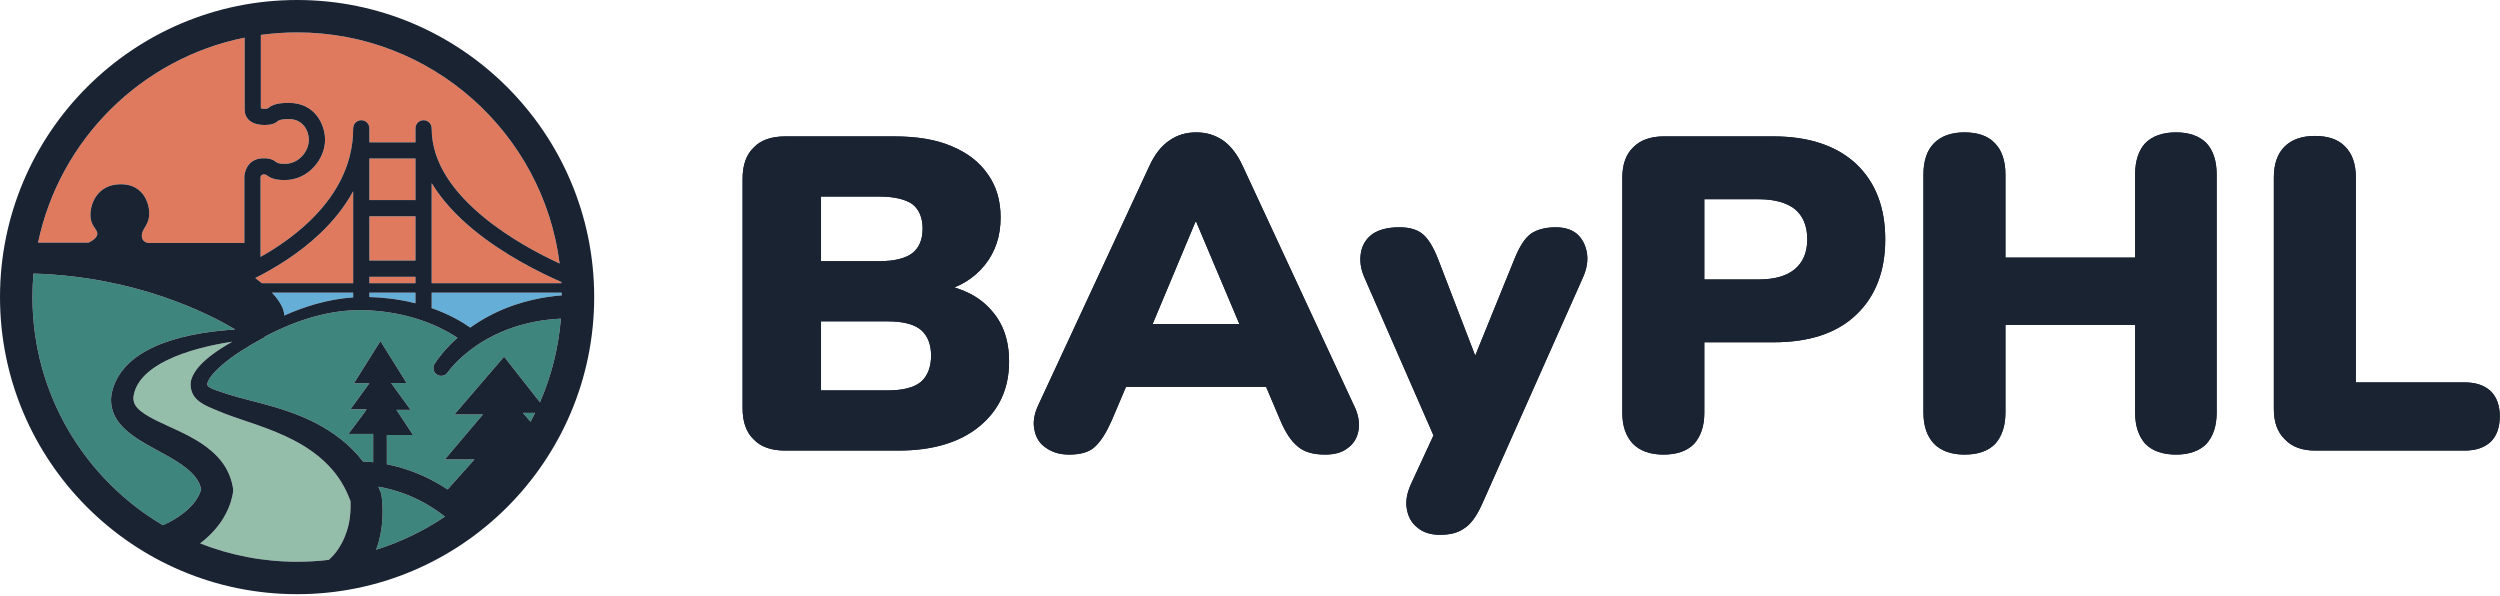
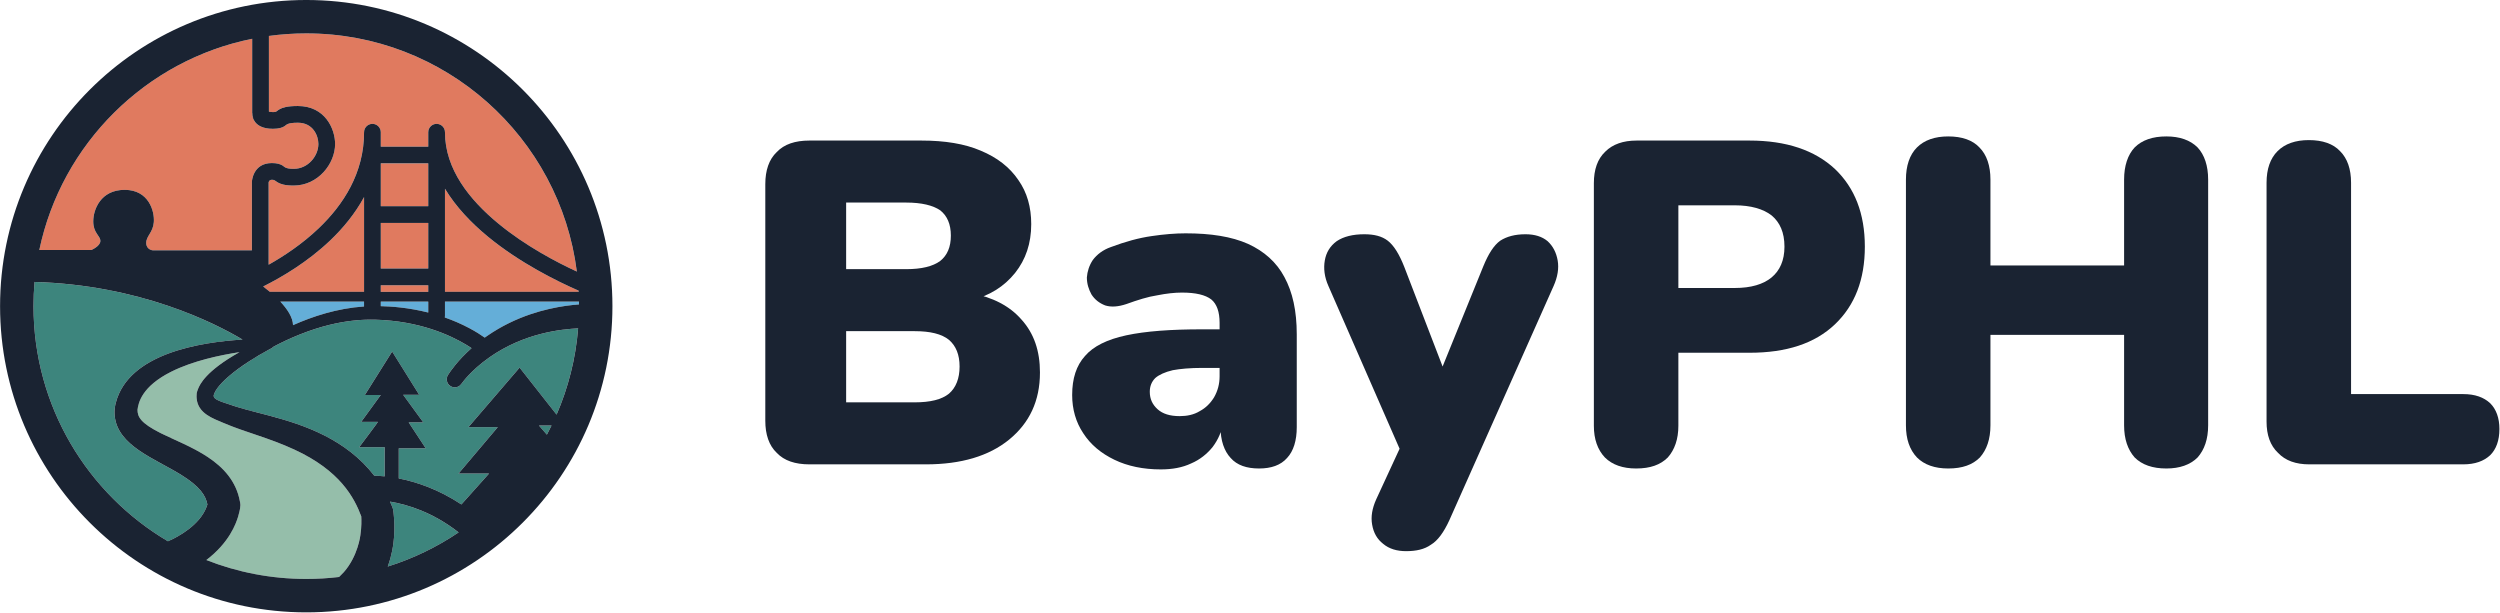
- <svg xmlns="http://www.w3.org/2000/svg" width="100%" height="100%" viewBox="0 0 1683 401" version="1.1" xml:space="preserve" style="fill-rule:evenodd;clip-rule:evenodd;stroke-linejoin:round;stroke-miterlimit:2;">
-   <g transform="matrix(1,0,0,1,-100.025,-99.9978)">
-     <g transform="matrix(1.93899,0,0,1.49998,-1037.6,0)">
-       <g transform="matrix(0.91024,0,0,1,48.0328,0)">
-         <g transform="matrix(0.562371,0,0,0.661711,401.437,-60.8421)">
-           <path d="M620.279,384.754L620.279,380.416L589.034,380.416L589.034,384.754L620.279,384.754ZM589.034,339.407L589.034,369.416L620.279,369.416L620.279,339.407L589.034,339.407ZM578.034,384.754L578.034,322.402C572.113,333.299 564.28,342.794 555.753,350.925C540.798,365.186 523.748,375.193 511.642,381.237C512.951,382.223 514.467,383.411 516.066,384.754L578.034,384.754ZM589.034,300.212L589.034,328.407L620.279,328.407L620.279,300.212L589.034,300.212ZM719.258,384.754L719.216,383.979C705.483,377.989 680.716,365.868 659.541,348.435C648.47,339.32 638.433,328.756 631.279,316.901L631.279,384.754L719.258,384.754ZM504.414,218.228C434.333,232.346 378.975,287.336 364.317,357.22L398.595,357.22C398.595,357.22 404.503,354.734 404.503,351.268C404.503,347.803 399.819,346.192 399.819,338.419C399.819,330.646 404.655,317.645 420.489,317.645C436.322,317.645 440.221,331.657 439.678,338.87C439.161,345.726 434.665,348.009 434.665,352.55C434.665,357.091 438.941,357.449 438.941,357.449L504.218,357.449L504.218,312.54C504.218,312.446 504.221,312.353 504.225,312.259C504.225,312.259 504.756,300.024 517.36,300.024C520.956,300.024 522.834,300.754 524.246,301.542C525.723,302.366 525.951,303.823 531.709,303.823C541.257,303.823 547.976,295.271 547.976,287.501C547.976,281.924 544.408,273.476 534.473,273.476C527.011,273.476 527.066,274.982 525.492,275.884C524.098,276.682 522.129,277.474 518.01,277.474C511.033,277.474 507.982,275.024 506.466,273.183L505.364,271.499L504.731,269.881L504.663,269.19C504.469,268.615 504.372,267.954 504.414,267.192L504.414,218.228ZM515.218,366.918C525.338,361.231 537.336,353.288 548.161,342.965C564.382,327.497 578.034,306.605 578.034,279.718C578.034,276.682 580.499,274.218 583.534,274.218C586.57,274.218 589.034,276.682 589.034,279.718L589.034,289.212L620.279,289.212L620.279,279.718C620.279,276.682 622.743,274.218 625.779,274.218C628.814,274.218 631.279,276.682 631.279,279.718C631.279,304.083 647.487,324.263 666.532,339.943C684.202,354.49 704.495,365.156 718.068,371.422C706.863,283.088 631.356,214.694 540,214.694C531.66,214.694 523.453,215.264 515.414,216.367L515.414,266.169C516.024,266.303 516.998,266.474 518.01,266.474C519.808,266.474 520.173,266.212 520.692,265.798C521.21,265.383 521.781,264.972 522.5,264.573C524.288,263.582 527.291,262.476 534.473,262.476C552.345,262.476 558.976,277.468 558.976,287.501C558.976,300.516 547.703,314.823 531.709,314.823C525.671,314.823 522.976,313.759 521.232,312.771C520.612,312.42 520.094,312.058 519.613,311.692C519.131,311.327 518.764,311.024 517.36,311.024C515.601,311.024 515.269,312.462 515.218,312.769L515.218,366.918ZM504.663,269.19C504.84,269.711 505.097,270.161 505.404,270.549C505.071,270.074 504.811,269.543 504.642,268.973L504.663,269.19ZM504.642,268.973L504.437,266.894C504.427,266.995 504.419,267.095 504.414,267.192L504.414,267.401C504.414,267.947 504.493,268.475 504.642,268.973Z" style="fill:rgb(224,122,95);" />
-           <path d="M522.928,391.188C527.442,395.994 531.198,401.525 531.301,406.69C544.128,400.956 560.367,395.575 578.038,394.4C578.036,394.333 578.034,394.265 578.034,394.197L578.034,391.188L522.928,391.188ZM589.034,391.188L589.034,394.189C595.671,394.332 607.103,395.067 620.279,398.386L620.279,391.188L589.034,391.188ZM631.279,391.188L631.279,400.616C631.279,400.968 631.246,401.313 631.182,401.646C636.445,403.482 641.842,405.766 647.206,408.605C651.576,410.919 655.097,413.218 657.457,414.891C657.979,414.517 658.511,414.143 659.052,413.769C678.36,400.448 697.901,395.881 710.705,393.997C713.599,393.571 717.026,393.242 719.499,393.04C719.495,392.422 719.488,391.804 719.477,391.188L631.279,391.188Z" style="fill:rgb(100,174,216);" />
-           <path d="M474.245,561.254C494.611,569.286 516.794,573.699 540,573.699C547.297,573.699 554.494,573.262 561.564,572.414C562.352,571.482 563.182,570.957 564.734,569.196C574.068,558.6 575.607,544.913 575.609,544.9C576.438,539.483 576.312,534.816 576.193,532.507C571.55,520.15 562.271,502.433 532.124,488.543C515.112,480.704 500.044,477.243 485.669,471.093C478.708,468.115 468.619,464.867 467.835,454.711C467.816,454.468 467.702,452.984 467.871,451.663C468.012,450.566 468.692,448.871 468.786,448.636C469.921,445.81 473.762,436.929 496.077,424.445C483.298,426.399 465.444,430.164 451.221,437.278C431.589,447.096 429.513,457.926 428.948,462.311C428.912,466.87 430.792,471.05 444.34,477.812C462.212,486.731 491.467,495.729 496.35,522.802C496.769,525.125 496.728,525.142 496.405,527.477C496.382,527.648 495.916,530.172 495.172,532.613C493.709,537.412 489.371,549.692 474.245,561.254Z" style="fill:rgb(149,190,170);" />
-           <path d="M593.624,565.539C610.355,560.301 626.036,552.678 640.268,543.069C623.303,529.827 606.67,524.722 595.097,522.813C596.776,526.42 597.013,527.416 597.115,527.841C597.295,528.596 598.844,538.565 597.407,549.795C597.216,551.29 596.509,557.634 593.624,565.539ZM698.354,478.746C699.414,476.767 700.438,474.765 701.425,472.742C697.225,472.735 693.125,472.721 693.125,472.721L698.354,478.746ZM704.738,465.551C712.392,447.923 717.298,428.829 718.915,408.813C708.271,409.319 683.505,411.703 660.5,427.902C647.956,436.734 642.452,444.911 642.226,445.147C641.744,445.649 641.349,446.252 640.78,446.652C640.519,446.836 639.016,447.894 636.895,447.544C636.572,447.49 634.707,447.182 633.423,445.368C632.18,443.609 632.48,441.798 632.532,441.483C632.745,440.201 632.822,440.215 633.517,439.118C634.819,437.065 639.642,429.916 648.783,421.809C640.717,416.424 622.718,406.533 595.992,403.779C583.252,402.465 563.666,401.698 535.743,412.819C528.681,415.632 522.691,418.575 518.066,421.051C517.611,421.83 517.112,421.879 515.818,422.573C509.319,426.059 502.251,430.362 496.121,434.781C493.695,436.529 491.415,438.296 489.376,440.038C481.316,446.923 479.551,450.921 479.06,452.959C479.103,454.313 479.424,455.411 485.365,457.5C498.484,462.115 503.485,462.949 516.44,466.429C538.425,472.333 566.053,481.557 584.753,505.746C586.697,505.795 589,505.924 591.608,506.189L591.608,486.998L574.823,486.998C574.823,486.998 587.425,470.332 587.119,470.332L576.148,470.332L589.036,452.629L578.578,452.629L596.528,424.047L614.309,452.527L603.78,452.527L617.018,470.68L607.392,470.68L618.617,487.728L600.865,487.728L600.865,507.567C612.299,509.8 626.888,514.597 642.093,524.666L660.276,504.332L640.207,504.332L666.026,473.803L646.715,473.803L680.399,434.614C680.399,434.614 696.065,454.512 704.738,465.551ZM361.197,378.258C360.734,383.51 360.498,388.826 360.498,394.197C360.498,460.054 396.041,517.676 448.975,548.909C451.152,547.985 465.736,541.608 472.376,530.419C473.771,528.069 474.511,526.134 474.951,524.702C473.826,518.946 470.251,512.962 457.381,505.023C440.026,494.318 415.92,486.051 413.942,466.448C413.486,461.925 414.416,458.732 414.663,457.781C423.123,425.169 470.667,417.843 498.072,416.174C479.458,405.079 430.396,380.262 361.197,378.258Z" style="fill:rgb(61,133,125);" />
-           <path d="M540,192.694C651.212,192.694 741.502,282.985 741.502,394.197C741.502,505.409 651.212,595.699 540,595.699C428.788,595.699 338.498,505.409 338.498,394.197C338.498,282.985 428.788,192.694 540,192.694ZM522.928,391.188C527.442,395.994 531.198,401.525 531.301,406.69C544.128,400.956 560.367,395.575 578.038,394.4C578.036,394.333 578.034,394.265 578.034,394.197L578.034,391.188L522.928,391.188ZM698.354,478.746C699.414,476.767 700.438,474.765 701.425,472.742C697.225,472.735 693.125,472.721 693.125,472.721L698.354,478.746ZM631.279,391.188L631.279,400.616C631.279,400.968 631.246,401.313 631.182,401.646C636.445,403.482 641.842,405.766 647.206,408.605C651.576,410.919 655.097,413.218 657.457,414.891C657.979,414.517 658.511,414.143 659.052,413.769C678.36,400.448 697.901,395.881 710.705,393.997C713.599,393.571 717.026,393.242 719.499,393.04C719.495,392.422 719.488,391.804 719.477,391.188L631.279,391.188ZM361.197,378.258C360.734,383.51 360.498,388.826 360.498,394.197C360.498,460.054 396.041,517.676 448.975,548.909C451.152,547.985 465.736,541.608 472.376,530.419C473.771,528.069 474.511,526.134 474.951,524.702C473.826,518.946 470.251,512.962 457.381,505.023C440.026,494.318 415.92,486.051 413.942,466.448C413.486,461.925 414.416,458.732 414.663,457.781C423.123,425.169 470.667,417.843 498.072,416.174C479.458,405.079 430.396,380.262 361.197,378.258ZM593.624,565.539C610.355,560.301 626.036,552.678 640.268,543.069C623.303,529.827 606.67,524.722 595.097,522.813C596.776,526.42 597.013,527.416 597.115,527.841C597.295,528.596 598.844,538.565 597.407,549.795C597.216,551.29 596.509,557.634 593.624,565.539ZM620.279,384.754L620.279,380.416L589.034,380.416L589.034,384.754L620.279,384.754ZM474.245,561.254C494.611,569.286 516.794,573.699 540,573.699C547.297,573.699 554.494,573.262 561.564,572.414C562.352,571.482 563.182,570.957 564.734,569.196C574.068,558.6 575.607,544.913 575.609,544.9C576.438,539.483 576.312,534.816 576.193,532.507C571.55,520.15 562.271,502.433 532.124,488.543C515.112,480.704 500.044,477.243 485.669,471.093C478.708,468.115 468.619,464.867 467.835,454.711C467.816,454.468 467.702,452.984 467.871,451.663C468.012,450.566 468.692,448.871 468.786,448.636C469.921,445.81 473.762,436.929 496.077,424.445C483.298,426.399 465.444,430.164 451.221,437.278C431.589,447.096 429.513,457.926 428.948,462.311C428.912,466.87 430.792,471.05 444.34,477.812C462.212,486.731 491.467,495.729 496.35,522.802C496.769,525.125 496.728,525.142 496.405,527.477C496.382,527.648 495.916,530.172 495.172,532.613C493.709,537.412 489.371,549.692 474.245,561.254ZM589.034,339.407L589.034,369.416L620.279,369.416L620.279,339.407L589.034,339.407ZM578.034,384.754L578.034,322.402C572.113,333.299 564.28,342.794 555.753,350.925C540.798,365.186 523.748,375.193 511.642,381.237C512.951,382.223 514.467,383.411 516.066,384.754L578.034,384.754ZM589.034,300.212L589.034,328.407L620.279,328.407L620.279,300.212L589.034,300.212ZM589.034,391.188L589.034,394.189C595.671,394.332 607.103,395.067 620.279,398.386L620.279,391.188L589.034,391.188ZM704.738,465.551C712.392,447.923 717.298,428.829 718.915,408.813C708.271,409.319 683.505,411.703 660.5,427.902C647.956,436.734 642.452,444.911 642.226,445.147C641.744,445.649 641.349,446.252 640.78,446.652C640.519,446.836 639.016,447.894 636.895,447.544C636.572,447.49 634.707,447.182 633.423,445.368C632.18,443.609 632.48,441.798 632.532,441.483C632.745,440.201 632.822,440.215 633.517,439.118C634.819,437.065 639.642,429.916 648.783,421.809C640.717,416.424 622.718,406.533 595.992,403.779C583.252,402.465 563.666,401.698 535.743,412.819C528.681,415.632 522.691,418.575 518.066,421.051C517.611,421.83 517.112,421.879 515.818,422.573C506.746,427.439 496.567,433.896 489.376,440.038C481.316,446.923 479.551,450.921 479.06,452.959C479.103,454.313 479.424,455.411 485.365,457.5C498.484,462.115 503.485,462.949 516.44,466.429C538.425,472.333 566.053,481.557 584.753,505.746C586.697,505.795 589,505.924 591.608,506.189L591.608,486.998L574.823,486.998C574.823,486.998 587.425,470.332 587.119,470.332L576.148,470.332L589.036,452.629L578.578,452.629L596.528,424.047L614.309,452.527L603.78,452.527L617.018,470.68L607.392,470.68L618.617,487.728L600.865,487.728L600.865,507.567C612.299,509.8 626.888,514.597 642.093,524.666L660.276,504.332L640.207,504.332L666.026,473.803L646.715,473.803L680.399,434.614C680.399,434.614 696.065,454.512 704.738,465.551ZM719.258,384.754L719.216,383.979C705.483,377.989 680.716,365.868 659.541,348.435C648.47,339.32 638.433,328.756 631.279,316.901L631.279,384.754L719.258,384.754ZM504.414,218.228C434.333,232.346 378.975,287.336 364.317,357.22L398.595,357.22C398.595,357.22 404.503,354.734 404.503,351.268C404.503,347.803 399.819,346.192 399.819,338.419C399.819,330.646 404.655,317.645 420.489,317.645C436.322,317.645 440.221,331.657 439.678,338.87C439.161,345.726 434.665,348.009 434.665,352.55C434.665,357.091 438.941,357.449 438.941,357.449L504.218,357.449L504.218,312.54C504.218,312.446 504.221,312.353 504.225,312.259C504.225,312.259 504.756,300.024 517.36,300.024C520.956,300.024 522.834,300.754 524.246,301.542C525.723,302.366 525.951,303.823 531.709,303.823C541.257,303.823 547.976,295.271 547.976,287.501C547.976,281.924 544.408,273.476 534.473,273.476C527.011,273.476 527.066,274.982 525.492,275.884C524.098,276.682 522.129,277.474 518.01,277.474C511.033,277.474 507.982,275.024 506.466,273.183L505.364,271.499L504.731,269.881L504.663,269.19C504.469,268.615 504.372,267.954 504.414,267.192L504.414,218.228ZM515.218,366.918C525.338,361.231 537.336,353.288 548.161,342.965C564.382,327.497 578.034,306.605 578.034,279.718C578.034,276.682 580.499,274.218 583.534,274.218C586.57,274.218 589.034,276.682 589.034,279.718L589.034,289.212L620.279,289.212L620.279,279.718C620.279,276.682 622.743,274.218 625.779,274.218C628.814,274.218 631.279,276.682 631.279,279.718C631.279,304.083 647.487,324.263 666.532,339.943C684.202,354.49 704.495,365.156 718.068,371.422C706.863,283.088 631.356,214.694 540,214.694C531.66,214.694 523.453,215.264 515.414,216.367L515.414,266.169C516.024,266.303 516.998,266.474 518.01,266.474C519.808,266.474 520.173,266.212 520.692,265.798C521.21,265.383 521.781,264.972 522.5,264.573C524.288,263.582 527.291,262.476 534.473,262.476C552.345,262.476 558.976,277.468 558.976,287.501C558.976,300.516 547.703,314.823 531.709,314.823C525.671,314.823 522.976,313.759 521.232,312.771C520.612,312.42 520.094,312.058 519.613,311.692C519.131,311.327 518.764,311.024 517.36,311.024C515.601,311.024 515.269,312.462 515.218,312.769L515.218,366.918ZM504.663,269.19C504.84,269.711 505.097,270.161 505.404,270.549C505.071,270.074 504.811,269.543 504.642,268.973L504.663,269.19ZM504.642,268.973L504.437,266.894C504.427,266.995 504.419,267.095 504.414,267.192L504.414,267.401C504.414,267.947 504.493,268.475 504.642,268.973Z" style="fill:rgb(26,35,50);" />
+ <svg xmlns="http://www.w3.org/2000/svg" clip-rule="evenodd" fill-rule="evenodd" stroke-linejoin="round" stroke-miterlimit="2" version="1.1" viewBox="0 0 1633 400" xml:space="preserve">
+   <g transform="translate(-100 -100)">
+     <g transform="matrix(1.939 0 0 1.5 -1037.6 0)">
+       <g transform="matrix(.91024 0 0 1 48.033 0)">
+         <g transform="matrix(.56237 0 0 .66171 401.44 -60.842)">
+           <path d="m620.28 384.75v-4.338h-31.245v4.338h31.245zm-31.245-45.347v30.009h31.245v-30.009h-31.245zm-11 45.347v-62.352c-5.921 10.897-13.754 20.392-22.281 28.523-14.955 14.261-32.005 24.268-44.111 30.312 1.309 0.986 2.825 2.174 4.424 3.517h61.968zm11-84.542v28.195h31.245v-28.195h-31.245zm130.22 84.542-0.042-0.775c-13.733-5.99-38.5-18.111-59.675-35.544-11.071-9.115-21.108-19.679-28.262-31.534v67.853h87.979zm-214.84-166.53c-70.081 14.118-125.44 69.108-140.1 138.99h34.278s5.908-2.486 5.908-5.952c0-3.465-4.684-5.076-4.684-12.849s4.836-20.774 20.67-20.774c15.833 0 19.732 14.012 19.189 21.225-0.517 6.856-5.013 9.139-5.013 13.68s4.276 4.899 4.276 4.899h65.277v-44.909c0-0.094 3e-3 -0.187 7e-3 -0.281 0 0 0.531-12.235 13.135-12.235 3.596 0 5.474 0.73 6.886 1.518 1.477 0.824 1.705 2.281 7.463 2.281 9.548 0 16.267-8.552 16.267-16.322 0-5.577-3.568-14.025-13.503-14.025-7.462 0-7.407 1.506-8.981 2.408-1.394 0.798-3.363 1.59-7.482 1.59-6.977 0-10.028-2.45-11.544-4.291l-1.102-1.684-0.633-1.618-0.068-0.691c-0.194-0.575-0.291-1.236-0.249-1.998v-48.964zm10.804 148.69c10.12-5.687 22.118-13.63 32.943-23.953 16.221-15.468 29.873-36.36 29.873-63.247 0-3.036 2.465-5.5 5.5-5.5 3.036 0 5.5 2.464 5.5 5.5v9.494h31.245v-9.494c0-3.036 2.464-5.5 5.5-5.5 3.035 0 5.5 2.464 5.5 5.5 0 24.365 16.208 44.545 35.253 60.225 17.67 14.547 37.963 25.213 51.536 31.479-11.205-88.334-86.712-156.73-178.07-156.73-8.34 0-16.547 0.57-24.586 1.673v49.802c0.61 0.134 1.584 0.305 2.596 0.305 1.798 0 2.163-0.262 2.682-0.676 0.518-0.415 1.089-0.826 1.808-1.225 1.788-0.991 4.791-2.097 11.973-2.097 17.872 0 24.503 14.992 24.503 25.025 0 13.015-11.273 27.322-27.267 27.322-6.038 0-8.733-1.064-10.477-2.052-0.62-0.351-1.138-0.713-1.619-1.079-0.482-0.365-0.849-0.668-2.253-0.668-1.759 0-2.091 1.438-2.142 1.745v54.149zm-10.555-97.728c0.177 0.521 0.434 0.971 0.741 1.359-0.333-0.475-0.593-1.006-0.762-1.576l0.021 0.217zm-0.021-0.217-0.205-2.079c-0.01 0.101-0.018 0.201-0.023 0.298v0.209c0 0.546 0.079 1.074 0.228 1.572z" fill="#e07a5f" />
+           <path d="m522.93 391.19c4.514 4.806 8.27 10.337 8.373 15.502 12.827-5.734 29.066-11.115 46.737-12.29-2e-3 -0.067-4e-3 -0.135-4e-3 -0.203v-3.009h-55.106zm66.106 0v3.001c6.637 0.143 18.069 0.878 31.245 4.197v-7.198h-31.245zm42.245 0v9.428c0 0.352-0.033 0.697-0.097 1.03 5.263 1.836 10.66 4.12 16.024 6.959 4.37 2.314 7.891 4.613 10.251 6.286 0.522-0.374 1.054-0.748 1.595-1.122 19.308-13.321 38.849-17.888 51.653-19.772 2.894-0.426 6.321-0.755 8.794-0.957-4e-3 -0.618-0.011-1.236-0.022-1.852h-88.198z" fill="#64aed8" />
+           <path d="m474.24 561.25c20.366 8.032 42.549 12.445 65.755 12.445 7.297 0 14.494-0.437 21.564-1.285 0.788-0.932 1.618-1.457 3.17-3.218 9.334-10.596 10.873-24.283 10.875-24.296 0.829-5.417 0.703-10.084 0.584-12.393-4.643-12.357-13.922-30.074-44.069-43.964-17.012-7.839-32.08-11.3-46.455-17.45-6.961-2.978-17.05-6.226-17.834-16.382-0.019-0.243-0.133-1.727 0.036-3.048 0.141-1.097 0.821-2.792 0.915-3.027 1.135-2.826 4.976-11.707 27.291-24.191-12.779 1.954-30.633 5.719-44.856 12.833-19.632 9.818-21.708 20.648-22.273 25.033-0.036 4.559 1.844 8.739 15.392 15.501 17.872 8.919 47.127 17.917 52.01 44.99 0.419 2.323 0.378 2.34 0.055 4.675-0.023 0.171-0.489 2.695-1.233 5.136-1.463 4.799-5.801 17.079-20.927 28.641z" fill="#95beaa" />
+           <path d="m593.62 565.54c16.731-5.238 32.412-12.861 46.644-22.47-16.965-13.242-33.598-18.347-45.171-20.256 1.679 3.607 1.916 4.603 2.018 5.028 0.18 0.755 1.729 10.724 0.292 21.954-0.191 1.495-0.898 7.839-3.783 15.744zm104.73-86.793c1.06-1.979 2.084-3.981 3.071-6.004-4.2-7e-3 -8.3-0.021-8.3-0.021l5.229 6.025zm6.384-13.195c7.654-17.628 12.56-36.722 14.177-56.738-10.644 0.506-35.41 2.89-58.415 19.089-12.544 8.832-18.048 17.009-18.274 17.245-0.482 0.502-0.877 1.105-1.446 1.505-0.261 0.184-1.764 1.242-3.885 0.892-0.323-0.054-2.188-0.362-3.472-2.176-1.243-1.759-0.943-3.57-0.891-3.885 0.213-1.282 0.29-1.268 0.985-2.365 1.302-2.053 6.125-9.202 15.266-17.309-8.066-5.385-26.065-15.276-52.791-18.03-12.74-1.314-32.326-2.081-60.249 9.04-7.062 2.813-13.052 5.756-17.677 8.232-0.455 0.779-0.954 0.828-2.248 1.522-6.499 3.486-13.567 7.789-19.697 12.208-2.426 1.748-4.706 3.515-6.745 5.257-8.06 6.885-9.825 10.883-10.316 12.921 0.043 1.354 0.364 2.452 6.305 4.541 13.119 4.615 18.12 5.449 31.075 8.929 21.985 5.904 49.613 15.128 68.313 39.317 1.944 0.049 4.247 0.178 6.855 0.443v-19.191h-16.785s12.602-16.666 12.296-16.666h-10.971l12.888-17.703h-10.458l17.95-28.582 17.781 28.48h-10.529l13.238 18.153h-9.626l11.225 17.048h-17.752v19.839c11.434 2.233 26.023 7.03 41.228 17.099l18.183-20.334h-20.069l25.819-30.529h-19.311l33.684-39.189s15.666 19.898 24.339 30.937zm-343.54-87.293c-0.463 5.252-0.699 10.568-0.699 15.939 0 65.857 35.543 123.48 88.477 154.71 2.177-0.924 16.761-7.301 23.401-18.49 1.395-2.35 2.135-4.285 2.575-5.717-1.125-5.756-4.7-11.74-17.57-19.679-17.355-10.705-41.461-18.972-43.439-38.575-0.456-4.523 0.474-7.716 0.721-8.667 8.46-32.612 56.004-39.938 83.409-41.607-18.614-11.095-67.676-35.912-136.88-37.916z" fill="#3d857d" />
+           <path d="m540 192.69c111.21 0 201.5 90.291 201.5 201.5s-90.29 201.5-201.5 201.5-201.5-90.29-201.5-201.5 90.29-201.5 201.5-201.5zm-17.072 198.49c4.514 4.806 8.27 10.337 8.373 15.502 12.827-5.734 29.066-11.115 46.737-12.29-2e-3 -0.067-4e-3 -0.135-4e-3 -0.203v-3.009h-55.106zm175.43 87.558c1.06-1.979 2.084-3.981 3.071-6.004-4.2-7e-3 -8.3-0.021-8.3-0.021l5.229 6.025zm-67.075-87.558v9.428c0 0.352-0.033 0.697-0.097 1.03 5.263 1.836 10.66 4.12 16.024 6.959 4.37 2.314 7.891 4.613 10.251 6.286 0.522-0.374 1.054-0.748 1.595-1.122 19.308-13.321 38.849-17.888 51.653-19.772 2.894-0.426 6.321-0.755 8.794-0.957-4e-3 -0.618-0.011-1.236-0.022-1.852h-88.198zm-270.08-12.93c-0.463 5.252-0.699 10.568-0.699 15.939 0 65.857 35.543 123.48 88.477 154.71 2.177-0.924 16.761-7.301 23.401-18.49 1.395-2.35 2.135-4.285 2.575-5.717-1.125-5.756-4.7-11.74-17.57-19.679-17.355-10.705-41.461-18.972-43.439-38.575-0.456-4.523 0.474-7.716 0.721-8.667 8.46-32.612 56.004-39.938 83.409-41.607-18.614-11.095-67.676-35.912-136.88-37.916zm232.43 187.28c16.731-5.238 32.412-12.861 46.644-22.47-16.965-13.242-33.598-18.347-45.171-20.256 1.679 3.607 1.916 4.603 2.018 5.028 0.18 0.755 1.729 10.724 0.292 21.954-0.191 1.495-0.898 7.839-3.783 15.744zm26.655-180.78v-4.338h-31.245v4.338h31.245zm-146.03 176.5c20.366 8.032 42.549 12.445 65.755 12.445 7.297 0 14.494-0.437 21.564-1.285 0.788-0.932 1.618-1.457 3.17-3.218 9.334-10.596 10.873-24.283 10.875-24.296 0.829-5.417 0.703-10.084 0.584-12.393-4.643-12.357-13.922-30.074-44.069-43.964-17.012-7.839-32.08-11.3-46.455-17.45-6.961-2.978-17.05-6.226-17.834-16.382-0.019-0.243-0.133-1.727 0.036-3.048 0.141-1.097 0.821-2.792 0.915-3.027 1.135-2.826 4.976-11.707 27.291-24.191-12.779 1.954-30.633 5.719-44.856 12.833-19.632 9.818-21.708 20.648-22.273 25.033-0.036 4.559 1.844 8.739 15.392 15.501 17.872 8.919 47.127 17.917 52.01 44.99 0.419 2.323 0.378 2.34 0.055 4.675-0.023 0.171-0.489 2.695-1.233 5.136-1.463 4.799-5.801 17.079-20.927 28.641zm114.79-221.85v30.009h31.245v-30.009h-31.245zm-11 45.347v-62.352c-5.921 10.897-13.754 20.392-22.281 28.523-14.955 14.261-32.005 24.268-44.111 30.312 1.309 0.986 2.825 2.174 4.424 3.517h61.968zm11-84.542v28.195h31.245v-28.195h-31.245zm0 90.976v3.001c6.637 0.143 18.069 0.878 31.245 4.197v-7.198h-31.245zm115.7 74.363c7.654-17.628 12.56-36.722 14.177-56.738-10.644 0.506-35.41 2.89-58.415 19.089-12.544 8.832-18.048 17.009-18.274 17.245-0.482 0.502-0.877 1.105-1.446 1.505-0.261 0.184-1.764 1.242-3.885 0.892-0.323-0.054-2.188-0.362-3.472-2.176-1.243-1.759-0.943-3.57-0.891-3.885 0.213-1.282 0.29-1.268 0.985-2.365 1.302-2.053 6.125-9.202 15.266-17.309-8.066-5.385-26.065-15.276-52.791-18.03-12.74-1.314-32.326-2.081-60.249 9.04-7.062 2.813-13.052 5.756-17.677 8.232-0.455 0.779-0.954 0.828-2.248 1.522-9.072 4.866-19.251 11.323-26.442 17.465-8.06 6.885-9.825 10.883-10.316 12.921 0.043 1.354 0.364 2.452 6.305 4.541 13.119 4.615 18.12 5.449 31.075 8.929 21.985 5.904 49.613 15.128 68.313 39.317 1.944 0.049 4.247 0.178 6.855 0.443v-19.191h-16.785s12.602-16.666 12.296-16.666h-10.971l12.888-17.703h-10.458l17.95-28.582 17.781 28.48h-10.529l13.238 18.153h-9.626l11.225 17.048h-17.752v19.839c11.434 2.233 26.023 7.03 41.228 17.099l18.183-20.334h-20.069l25.819-30.529h-19.311l33.684-39.189s15.666 19.898 24.339 30.937zm14.52-80.797-0.042-0.775c-13.733-5.99-38.5-18.111-59.675-35.544-11.071-9.115-21.108-19.679-28.262-31.534v67.853h87.979zm-214.84-166.53c-70.081 14.118-125.44 69.108-140.1 138.99h34.278s5.908-2.486 5.908-5.952c0-3.465-4.684-5.076-4.684-12.849s4.836-20.774 20.67-20.774c15.833 0 19.732 14.012 19.189 21.225-0.517 6.856-5.013 9.139-5.013 13.68s4.276 4.899 4.276 4.899h65.277v-44.909c0-0.094 3e-3 -0.187 7e-3 -0.281 0 0 0.531-12.235 13.135-12.235 3.596 0 5.474 0.73 6.886 1.518 1.477 0.824 1.705 2.281 7.463 2.281 9.548 0 16.267-8.552 16.267-16.322 0-5.577-3.568-14.025-13.503-14.025-7.462 0-7.407 1.506-8.981 2.408-1.394 0.798-3.363 1.59-7.482 1.59-6.977 0-10.028-2.45-11.544-4.291l-1.102-1.684-0.633-1.618-0.068-0.691c-0.194-0.575-0.291-1.236-0.249-1.998v-48.964zm10.804 148.69c10.12-5.687 22.118-13.63 32.943-23.953 16.221-15.468 29.873-36.36 29.873-63.247 0-3.036 2.465-5.5 5.5-5.5 3.036 0 5.5 2.464 5.5 5.5v9.494h31.245v-9.494c0-3.036 2.464-5.5 5.5-5.5 3.035 0 5.5 2.464 5.5 5.5 0 24.365 16.208 44.545 35.253 60.225 17.67 14.547 37.963 25.213 51.536 31.479-11.205-88.334-86.712-156.73-178.07-156.73-8.34 0-16.547 0.57-24.586 1.673v49.802c0.61 0.134 1.584 0.305 2.596 0.305 1.798 0 2.163-0.262 2.682-0.676 0.518-0.415 1.089-0.826 1.808-1.225 1.788-0.991 4.791-2.097 11.973-2.097 17.872 0 24.503 14.992 24.503 25.025 0 13.015-11.273 27.322-27.267 27.322-6.038 0-8.733-1.064-10.477-2.052-0.62-0.351-1.138-0.713-1.619-1.079-0.482-0.365-0.849-0.668-2.253-0.668-1.759 0-2.091 1.438-2.142 1.745v54.149zm-10.555-97.728c0.177 0.521 0.434 0.971 0.741 1.359-0.333-0.475-0.593-1.006-0.762-1.576l0.021 0.217zm-0.021-0.217-0.205-2.079c-0.01 0.101-0.018 0.201-0.023 0.298v0.209c0 0.546 0.079 1.074 0.228 1.572z" fill="#1a2332" />
        </g>
-         <g transform="matrix(6.41647,0,0,7.54991,-5370.17,-690.793)">
-           <g transform="matrix(26.4907,0,0,26.4907,971.614,127.111)">
-             <path d="M0.16,-0C0.129,-0 0.105,-0.008 0.089,-0.025C0.072,-0.041 0.064,-0.065 0.064,-0.095L0.064,-0.61C0.064,-0.64 0.072,-0.664 0.089,-0.68C0.105,-0.697 0.129,-0.705 0.16,-0.705L0.404,-0.705C0.455,-0.705 0.498,-0.698 0.533,-0.683C0.569,-0.668 0.596,-0.647 0.615,-0.619C0.634,-0.592 0.643,-0.56 0.643,-0.523C0.643,-0.481 0.631,-0.446 0.608,-0.417C0.584,-0.387 0.552,-0.367 0.511,-0.357L0.511,-0.373C0.559,-0.364 0.596,-0.345 0.622,-0.315C0.649,-0.285 0.662,-0.247 0.662,-0.2C0.662,-0.138 0.639,-0.09 0.595,-0.054C0.551,-0.018 0.49,-0 0.414,-0L0.16,-0ZM0.24,-0.135L0.389,-0.135C0.423,-0.135 0.448,-0.141 0.464,-0.154C0.479,-0.167 0.487,-0.187 0.487,-0.213C0.487,-0.239 0.479,-0.258 0.464,-0.271C0.448,-0.284 0.423,-0.29 0.389,-0.29L0.24,-0.29L0.24,-0.135ZM0.24,-0.425L0.371,-0.425C0.404,-0.425 0.429,-0.431 0.445,-0.443C0.46,-0.455 0.468,-0.473 0.468,-0.498C0.468,-0.523 0.46,-0.541 0.445,-0.553C0.429,-0.564 0.404,-0.57 0.371,-0.57L0.24,-0.57L0.24,-0.425Z" style="fill:rgb(26,35,50);fill-rule:nonzero;" />
+         <g transform="matrix(6.4165 0 0 7.5499 -5370.2 -690.79)">
+           <g transform="matrix(26.491 0 0 26.491 971.61 127.11)">
+             <path d="m0.16-0c-0.031 0-0.055-8e-3 -0.071-0.025-0.017-0.016-0.025-0.04-0.025-0.07v-0.515c0-0.03 8e-3 -0.054 0.025-0.07 0.016-0.017 0.04-0.025 0.071-0.025h0.244c0.051 0 0.094 7e-3 0.129 0.022 0.036 0.015 0.063 0.036 0.082 0.064 0.019 0.027 0.028 0.059 0.028 0.096 0 0.042-0.012 0.077-0.035 0.106-0.024 0.03-0.056 0.05-0.097 0.06v-0.016c0.048 9e-3 0.085 0.028 0.111 0.058 0.027 0.03 0.04 0.068 0.04 0.115 0 0.062-0.023 0.11-0.067 0.146s-0.105 0.054-0.181 0.054h-0.254zm0.08-0.135h0.149c0.034 0 0.059-6e-3 0.075-0.019 0.015-0.013 0.023-0.033 0.023-0.059s-8e-3 -0.045-0.023-0.058c-0.016-0.013-0.041-0.019-0.075-0.019h-0.149v0.155zm0-0.29h0.131c0.033 0 0.058-6e-3 0.074-0.018 0.015-0.012 0.023-0.03 0.023-0.055s-8e-3 -0.043-0.023-0.055c-0.016-0.011-0.041-0.017-0.074-0.017h-0.131v0.145z" fill="#1a2332" fill-rule="nonzero" />
          </g>
-           <g transform="matrix(26.4907,0,0,26.4907,990.159,127.111)">
-             <path d="M0.097,0.009C0.076,0.009 0.059,0.004 0.045,-0.006C0.031,-0.015 0.022,-0.029 0.019,-0.046C0.015,-0.063 0.018,-0.082 0.028,-0.103L0.277,-0.639C0.289,-0.665 0.304,-0.684 0.322,-0.696C0.339,-0.708 0.359,-0.714 0.382,-0.714C0.405,-0.714 0.424,-0.708 0.442,-0.696C0.459,-0.684 0.474,-0.665 0.486,-0.639L0.735,-0.103C0.746,-0.082 0.749,-0.062 0.746,-0.045C0.743,-0.028 0.735,-0.015 0.721,-0.005C0.708,0.005 0.691,0.009 0.671,0.009C0.644,0.009 0.624,0.003 0.61,-0.009C0.595,-0.021 0.582,-0.041 0.571,-0.067L0.517,-0.194L0.587,-0.143L0.175,-0.143L0.246,-0.194L0.192,-0.067C0.18,-0.04 0.168,-0.021 0.155,-0.009C0.143,0.003 0.123,0.009 0.097,0.009ZM0.38,-0.513L0.264,-0.236L0.236,-0.284L0.527,-0.284L0.499,-0.236L0.382,-0.513L0.38,-0.513Z" style="fill:rgb(26,35,50);fill-rule:nonzero;" />
+           <g transform="matrix(26.491 0 0 26.491 990.21 127.11)">
+             <path d="m0.223 0.011c-0.038 0-0.072-7e-3 -0.101-0.021s-0.052-0.033-0.068-0.058c-0.016-0.024-0.024-0.052-0.024-0.083 0-0.036 9e-3 -0.064 0.028-0.085 0.018-0.021 0.048-0.036 0.09-0.045s0.097-0.013 0.165-0.013h0.055v0.084h-0.055c-0.026 0-0.048 2e-3 -0.064 5e-3 -0.017 4e-3 -0.03 0.01-0.038 0.017-8e-3 8e-3 -0.012 0.018-0.012 0.03 0 0.016 6e-3 0.028 0.017 0.038s0.027 0.015 0.048 0.015c0.016 0 0.031-3e-3 0.044-0.011 0.013-7e-3 0.023-0.017 0.031-0.03 8e-3 -0.014 0.012-0.029 0.012-0.046v-0.116c0-0.024-6e-3 -0.041-0.018-0.051-0.013-0.01-0.034-0.015-0.064-0.015-0.016 0-0.034 2e-3 -0.054 6e-3 -0.02 3e-3 -0.042 0.01-0.067 0.019-0.018 6e-3 -0.033 7e-3 -0.046 3e-3 -0.013-5e-3 -0.023-0.013-0.03-0.024-6e-3 -0.011-0.01-0.023-0.01-0.037 1e-3 -0.013 5e-3 -0.026 0.013-0.038 9e-3 -0.012 0.022-0.022 0.039-0.028 0.032-0.012 0.061-0.02 0.089-0.024 0.027-4e-3 0.052-6e-3 0.074-6e-3 0.055 0 0.1 7e-3 0.136 0.023 0.035 0.016 0.062 0.04 0.079 0.072 0.018 0.033 0.027 0.074 0.027 0.125v0.202c0 0.029-7e-3 0.052-0.021 0.067-0.014 0.016-0.035 0.023-0.061 0.023-0.027 0-0.048-7e-3 -0.062-0.023-0.014-0.015-0.022-0.038-0.022-0.067v-0.026l6e-3 0.014c-3e-3 0.021-0.011 0.039-0.023 0.055-0.012 0.015-0.028 0.028-0.047 0.036-0.019 9e-3 -0.041 0.013-0.066 0.013z" fill="#1a2332" fill-rule="nonzero" />
          </g>
-           <g transform="matrix(26.4907,0,0,26.4907,1009.59,127.111)">
-             <path d="M0.195,0.189C0.175,0.189 0.158,0.184 0.145,0.173C0.132,0.163 0.124,0.149 0.121,0.131C0.118,0.114 0.121,0.096 0.13,0.076L0.197,-0.069L0.197,0.003L0.026,-0.388C0.017,-0.408 0.015,-0.427 0.018,-0.444C0.021,-0.461 0.029,-0.475 0.044,-0.486C0.059,-0.496 0.079,-0.501 0.104,-0.501C0.125,-0.501 0.142,-0.497 0.155,-0.487C0.168,-0.477 0.18,-0.458 0.191,-0.43L0.291,-0.17L0.257,-0.17L0.363,-0.431C0.374,-0.458 0.386,-0.477 0.4,-0.487C0.414,-0.496 0.432,-0.501 0.455,-0.501C0.475,-0.501 0.491,-0.496 0.503,-0.486C0.515,-0.475 0.522,-0.461 0.525,-0.444C0.528,-0.427 0.525,-0.408 0.516,-0.388L0.289,0.122C0.277,0.148 0.264,0.166 0.249,0.175C0.235,0.185 0.217,0.189 0.195,0.189Z" style="fill:rgb(26,35,50);fill-rule:nonzero;" />
+           <g transform="matrix(26.491 0 0 26.491 1005.1 127.11)">
+             <path d="m0.195 0.189c-0.02 0-0.037-5e-3 -0.05-0.016-0.013-0.01-0.021-0.024-0.024-0.042-3e-3 -0.017 0-0.035 9e-3 -0.055l0.067-0.145v0.072l-0.171-0.391c-9e-3 -0.02-0.011-0.039-8e-3 -0.056s0.011-0.031 0.026-0.042c0.015-0.01 0.035-0.015 0.06-0.015 0.021 0 0.038 4e-3 0.051 0.014s0.025 0.029 0.036 0.057l0.1 0.26h-0.034l0.106-0.261c0.011-0.027 0.023-0.046 0.037-0.056 0.014-9e-3 0.032-0.014 0.055-0.014 0.02 0 0.036 5e-3 0.048 0.015 0.012 0.011 0.019 0.025 0.022 0.042s0 0.036-9e-3 0.056l-0.227 0.51c-0.012 0.026-0.025 0.044-0.04 0.053-0.014 0.01-0.032 0.014-0.054 0.014z" fill="#1a2332" fill-rule="nonzero" />
          </g>
-           <g transform="matrix(26.4907,0,0,26.4907,1023.91,127.111)">
-             <path d="M0.156,0.009C0.127,0.009 0.104,0.001 0.088,-0.015C0.072,-0.032 0.064,-0.055 0.064,-0.084L0.064,-0.612C0.064,-0.642 0.072,-0.665 0.089,-0.681C0.105,-0.697 0.128,-0.705 0.157,-0.705L0.403,-0.705C0.483,-0.705 0.545,-0.684 0.589,-0.643C0.632,-0.602 0.654,-0.546 0.654,-0.474C0.654,-0.402 0.632,-0.346 0.589,-0.305C0.545,-0.263 0.483,-0.243 0.403,-0.243L0.248,-0.243L0.248,-0.084C0.248,-0.055 0.24,-0.032 0.225,-0.015C0.209,0.001 0.187,0.009 0.156,0.009ZM0.248,-0.384L0.371,-0.384C0.406,-0.384 0.433,-0.392 0.451,-0.407C0.469,-0.422 0.479,-0.444 0.479,-0.474C0.479,-0.505 0.469,-0.527 0.451,-0.542C0.433,-0.556 0.406,-0.564 0.371,-0.564L0.248,-0.564L0.248,-0.384Z" style="fill:rgb(26,35,50);fill-rule:nonzero;" />
+           <g transform="matrix(26.491 0 0 26.491 1019.4 127.11)">
+             <path d="m0.156 9e-3c-0.029 0-0.052-8e-3 -0.068-0.024-0.016-0.017-0.024-0.04-0.024-0.069v-0.528c0-0.03 8e-3 -0.053 0.025-0.069 0.016-0.016 0.039-0.024 0.068-0.024h0.246c0.08 0 0.142 0.021 0.186 0.062 0.043 0.041 0.065 0.097 0.065 0.169s-0.022 0.128-0.065 0.169c-0.044 0.042-0.106 0.062-0.186 0.062h-0.155v0.159c0 0.029-8e-3 0.052-0.023 0.069-0.016 0.016-0.038 0.024-0.069 0.024zm0.092-0.393h0.123c0.035 0 0.062-8e-3 0.08-0.023s0.028-0.037 0.028-0.067c0-0.031-0.01-0.053-0.028-0.068-0.018-0.014-0.045-0.022-0.08-0.022h-0.123v0.18z" fill="#1a2332" fill-rule="nonzero" />
          </g>
-           <g transform="matrix(26.4907,0,0,26.4907,1041.81,127.111)">
-             <path d="M0.156,0.009C0.127,0.009 0.104,0.001 0.088,-0.015C0.072,-0.032 0.064,-0.055 0.064,-0.085L0.064,-0.62C0.064,-0.65 0.072,-0.674 0.088,-0.69C0.104,-0.706 0.127,-0.714 0.156,-0.714C0.186,-0.714 0.209,-0.706 0.224,-0.69C0.24,-0.674 0.248,-0.65 0.248,-0.62L0.248,-0.433L0.539,-0.433L0.539,-0.62C0.539,-0.65 0.547,-0.674 0.562,-0.69C0.578,-0.706 0.601,-0.714 0.631,-0.714C0.66,-0.714 0.683,-0.706 0.699,-0.69C0.714,-0.674 0.722,-0.65 0.722,-0.62L0.722,-0.085C0.722,-0.055 0.714,-0.032 0.699,-0.015C0.683,0.001 0.66,0.009 0.631,0.009C0.601,0.009 0.578,0.001 0.562,-0.015C0.547,-0.032 0.539,-0.055 0.539,-0.085L0.539,-0.282L0.248,-0.282L0.248,-0.085C0.248,-0.055 0.24,-0.032 0.225,-0.015C0.209,0.001 0.187,0.009 0.156,0.009Z" style="fill:rgb(26,35,50);fill-rule:nonzero;" />
+           <g transform="matrix(26.491 0 0 26.491 1037.4 127.11)">
+             <path d="m0.156 9e-3c-0.029 0-0.052-8e-3 -0.068-0.024-0.016-0.017-0.024-0.04-0.024-0.07v-0.535c0-0.03 8e-3 -0.054 0.024-0.07s0.039-0.024 0.068-0.024c0.03 0 0.053 8e-3 0.068 0.024 0.016 0.016 0.024 0.04 0.024 0.07v0.187h0.291v-0.187c0-0.03 8e-3 -0.054 0.023-0.07 0.016-0.016 0.039-0.024 0.069-0.024 0.029 0 0.052 8e-3 0.068 0.024 0.015 0.016 0.023 0.04 0.023 0.07v0.535c0 0.03-8e-3 0.053-0.023 0.07-0.016 0.016-0.039 0.024-0.068 0.024-0.03 0-0.053-8e-3 -0.069-0.024-0.015-0.017-0.023-0.04-0.023-0.07v-0.197h-0.291v0.197c0 0.03-8e-3 0.053-0.023 0.07-0.016 0.016-0.038 0.024-0.069 0.024z" fill="#1a2332" fill-rule="nonzero" />
          </g>
-           <g transform="matrix(26.4907,0,0,26.4907,1062.64,127.111)">
-             <path d="M0.157,-0C0.128,-0 0.105,-0.008 0.089,-0.025C0.072,-0.041 0.064,-0.064 0.064,-0.093L0.064,-0.613C0.064,-0.643 0.072,-0.666 0.088,-0.682C0.104,-0.698 0.127,-0.706 0.156,-0.706C0.186,-0.706 0.209,-0.698 0.224,-0.682C0.24,-0.666 0.248,-0.643 0.248,-0.613L0.248,-0.153L0.492,-0.153C0.518,-0.153 0.537,-0.146 0.551,-0.133C0.564,-0.12 0.571,-0.101 0.571,-0.077C0.571,-0.052 0.564,-0.033 0.551,-0.02C0.537,-0.007 0.518,-0 0.492,-0L0.157,-0Z" style="fill:rgb(26,35,50);fill-rule:nonzero;" />
+           <g transform="matrix(26.491 0 0 26.491 1058.2 127.11)">
+             <path d="m0.157-0c-0.029 0-0.052-8e-3 -0.068-0.025-0.017-0.016-0.025-0.039-0.025-0.068v-0.52c0-0.03 8e-3 -0.053 0.024-0.069s0.039-0.024 0.068-0.024c0.03 0 0.053 8e-3 0.068 0.024 0.016 0.016 0.024 0.039 0.024 0.069v0.46h0.244c0.026 0 0.045 7e-3 0.059 0.02 0.013 0.013 0.02 0.032 0.02 0.056 0 0.025-7e-3 0.044-0.02 0.057-0.014 0.013-0.033 0.02-0.059 0.02h-0.335z" fill="#1a2332" fill-rule="nonzero" />
          </g>
-           <g transform="matrix(26.4907,0,0,26.4907,1078.14,127.111)">
-                     </g>
-         </g>
-         <g transform="matrix(6.41647,0,0,7.54991,-5370.17,-690.793)">
-           <g transform="matrix(26.4907,0,0,26.4907,971.614,127.111)">
-             <path d="M0.16,-0C0.129,-0 0.105,-0.008 0.089,-0.025C0.072,-0.041 0.064,-0.065 0.064,-0.095L0.064,-0.61C0.064,-0.64 0.072,-0.664 0.089,-0.68C0.105,-0.697 0.129,-0.705 0.16,-0.705L0.404,-0.705C0.455,-0.705 0.498,-0.698 0.533,-0.683C0.569,-0.668 0.596,-0.647 0.615,-0.619C0.634,-0.592 0.643,-0.56 0.643,-0.523C0.643,-0.481 0.631,-0.446 0.608,-0.417C0.584,-0.387 0.552,-0.367 0.511,-0.357L0.511,-0.373C0.559,-0.364 0.596,-0.345 0.622,-0.315C0.649,-0.285 0.662,-0.247 0.662,-0.2C0.662,-0.138 0.639,-0.09 0.595,-0.054C0.551,-0.018 0.49,-0 0.414,-0L0.16,-0ZM0.24,-0.135L0.389,-0.135C0.423,-0.135 0.448,-0.141 0.464,-0.154C0.479,-0.167 0.487,-0.187 0.487,-0.213C0.487,-0.239 0.479,-0.258 0.464,-0.271C0.448,-0.284 0.423,-0.29 0.389,-0.29L0.24,-0.29L0.24,-0.135ZM0.24,-0.425L0.371,-0.425C0.404,-0.425 0.429,-0.431 0.445,-0.443C0.46,-0.455 0.468,-0.473 0.468,-0.498C0.468,-0.523 0.46,-0.541 0.445,-0.553C0.429,-0.564 0.404,-0.57 0.371,-0.57L0.24,-0.57L0.24,-0.425Z" style="fill:rgb(26,35,50);fill-rule:nonzero;" />
-           </g>
-           <g transform="matrix(26.4907,0,0,26.4907,990.159,127.111)">
-             <path d="M0.097,0.009C0.076,0.009 0.059,0.004 0.045,-0.006C0.031,-0.015 0.022,-0.029 0.019,-0.046C0.015,-0.063 0.018,-0.082 0.028,-0.103L0.277,-0.639C0.289,-0.665 0.304,-0.684 0.322,-0.696C0.339,-0.708 0.359,-0.714 0.382,-0.714C0.405,-0.714 0.424,-0.708 0.442,-0.696C0.459,-0.684 0.474,-0.665 0.486,-0.639L0.735,-0.103C0.746,-0.082 0.749,-0.062 0.746,-0.045C0.743,-0.028 0.735,-0.015 0.721,-0.005C0.708,0.005 0.691,0.009 0.671,0.009C0.644,0.009 0.624,0.003 0.61,-0.009C0.595,-0.021 0.582,-0.041 0.571,-0.067L0.517,-0.194L0.587,-0.143L0.175,-0.143L0.246,-0.194L0.192,-0.067C0.18,-0.04 0.168,-0.021 0.155,-0.009C0.143,0.003 0.123,0.009 0.097,0.009ZM0.38,-0.513L0.264,-0.236L0.236,-0.284L0.527,-0.284L0.499,-0.236L0.382,-0.513L0.38,-0.513Z" style="fill:rgb(26,35,50);fill-rule:nonzero;" />
-           </g>
-           <g transform="matrix(26.4907,0,0,26.4907,1009.59,127.111)">
-             <path d="M0.195,0.189C0.175,0.189 0.158,0.184 0.145,0.173C0.132,0.163 0.124,0.149 0.121,0.131C0.118,0.114 0.121,0.096 0.13,0.076L0.197,-0.069L0.197,0.003L0.026,-0.388C0.017,-0.408 0.015,-0.427 0.018,-0.444C0.021,-0.461 0.029,-0.475 0.044,-0.486C0.059,-0.496 0.079,-0.501 0.104,-0.501C0.125,-0.501 0.142,-0.497 0.155,-0.487C0.168,-0.477 0.18,-0.458 0.191,-0.43L0.291,-0.17L0.257,-0.17L0.363,-0.431C0.374,-0.458 0.386,-0.477 0.4,-0.487C0.414,-0.496 0.432,-0.501 0.455,-0.501C0.475,-0.501 0.491,-0.496 0.503,-0.486C0.515,-0.475 0.522,-0.461 0.525,-0.444C0.528,-0.427 0.525,-0.408 0.516,-0.388L0.289,0.122C0.277,0.148 0.264,0.166 0.249,0.175C0.235,0.185 0.217,0.189 0.195,0.189Z" style="fill:rgb(26,35,50);fill-rule:nonzero;" />
-           </g>
-           <g transform="matrix(26.4907,0,0,26.4907,1023.91,127.111)">
-             <path d="M0.156,0.009C0.127,0.009 0.104,0.001 0.088,-0.015C0.072,-0.032 0.064,-0.055 0.064,-0.084L0.064,-0.612C0.064,-0.642 0.072,-0.665 0.089,-0.681C0.105,-0.697 0.128,-0.705 0.157,-0.705L0.403,-0.705C0.483,-0.705 0.545,-0.684 0.589,-0.643C0.632,-0.602 0.654,-0.546 0.654,-0.474C0.654,-0.402 0.632,-0.346 0.589,-0.305C0.545,-0.263 0.483,-0.243 0.403,-0.243L0.248,-0.243L0.248,-0.084C0.248,-0.055 0.24,-0.032 0.225,-0.015C0.209,0.001 0.187,0.009 0.156,0.009ZM0.248,-0.384L0.371,-0.384C0.406,-0.384 0.433,-0.392 0.451,-0.407C0.469,-0.422 0.479,-0.444 0.479,-0.474C0.479,-0.505 0.469,-0.527 0.451,-0.542C0.433,-0.556 0.406,-0.564 0.371,-0.564L0.248,-0.564L0.248,-0.384Z" style="fill:rgb(26,35,50);fill-rule:nonzero;" />
-           </g>
-           <g transform="matrix(26.4907,0,0,26.4907,1041.81,127.111)">
-             <path d="M0.156,0.009C0.127,0.009 0.104,0.001 0.088,-0.015C0.072,-0.032 0.064,-0.055 0.064,-0.085L0.064,-0.62C0.064,-0.65 0.072,-0.674 0.088,-0.69C0.104,-0.706 0.127,-0.714 0.156,-0.714C0.186,-0.714 0.209,-0.706 0.224,-0.69C0.24,-0.674 0.248,-0.65 0.248,-0.62L0.248,-0.433L0.539,-0.433L0.539,-0.62C0.539,-0.65 0.547,-0.674 0.562,-0.69C0.578,-0.706 0.601,-0.714 0.631,-0.714C0.66,-0.714 0.683,-0.706 0.699,-0.69C0.714,-0.674 0.722,-0.65 0.722,-0.62L0.722,-0.085C0.722,-0.055 0.714,-0.032 0.699,-0.015C0.683,0.001 0.66,0.009 0.631,0.009C0.601,0.009 0.578,0.001 0.562,-0.015C0.547,-0.032 0.539,-0.055 0.539,-0.085L0.539,-0.282L0.248,-0.282L0.248,-0.085C0.248,-0.055 0.24,-0.032 0.225,-0.015C0.209,0.001 0.187,0.009 0.156,0.009Z" style="fill:rgb(26,35,50);fill-rule:nonzero;" />
-           </g>
-           <g transform="matrix(26.4907,0,0,26.4907,1062.64,127.111)">
-             <path d="M0.157,-0C0.128,-0 0.105,-0.008 0.089,-0.025C0.072,-0.041 0.064,-0.064 0.064,-0.093L0.064,-0.613C0.064,-0.643 0.072,-0.666 0.088,-0.682C0.104,-0.698 0.127,-0.706 0.156,-0.706C0.186,-0.706 0.209,-0.698 0.224,-0.682C0.24,-0.666 0.248,-0.643 0.248,-0.613L0.248,-0.153L0.492,-0.153C0.518,-0.153 0.537,-0.146 0.551,-0.133C0.564,-0.12 0.571,-0.101 0.571,-0.077C0.571,-0.052 0.564,-0.033 0.551,-0.02C0.537,-0.007 0.518,-0 0.492,-0L0.157,-0Z" style="fill:rgb(26,35,50);fill-rule:nonzero;" />
-           </g>
-           <g transform="matrix(26.4907,0,0,26.4907,1078.14,127.111)">
-                     </g>
        </g>
      </g>
    </g>
  </g>
</svg>
